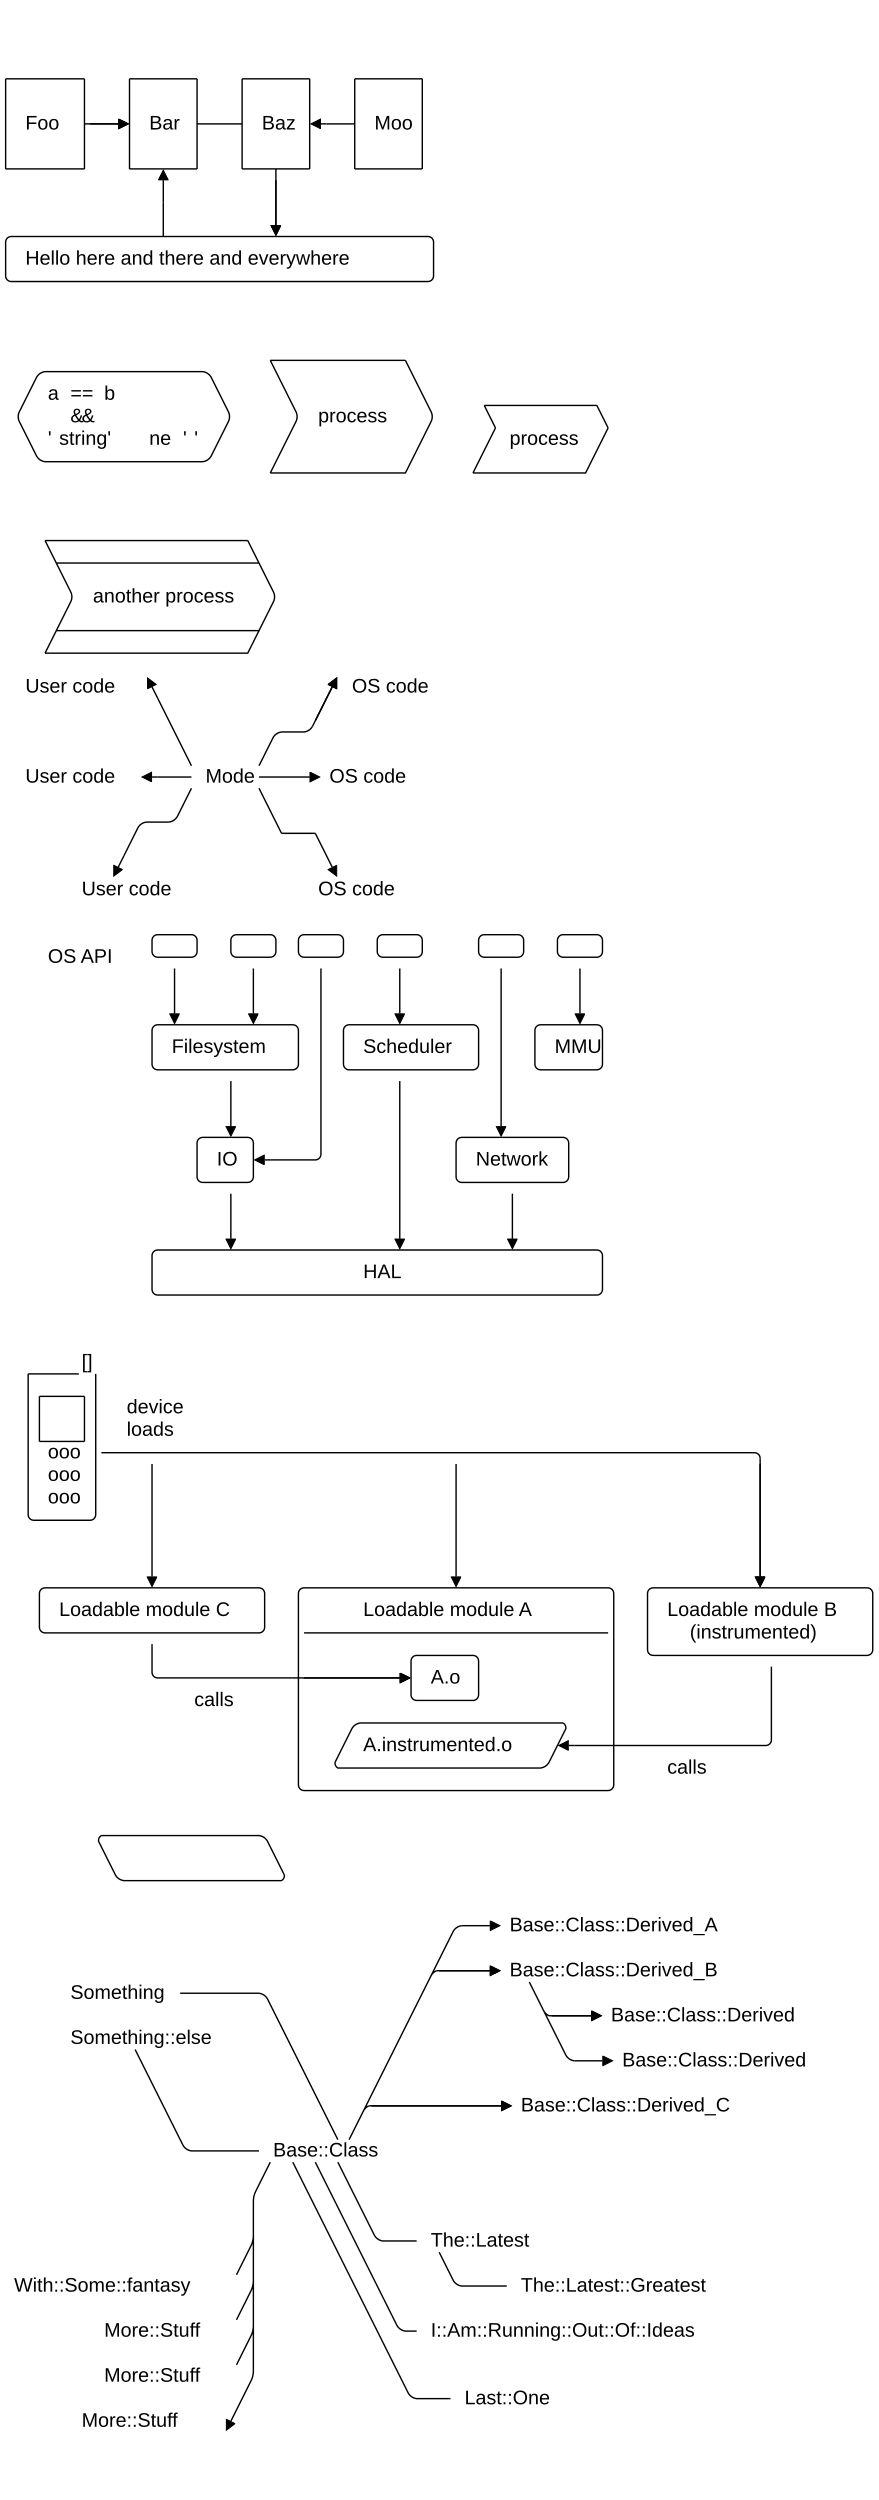
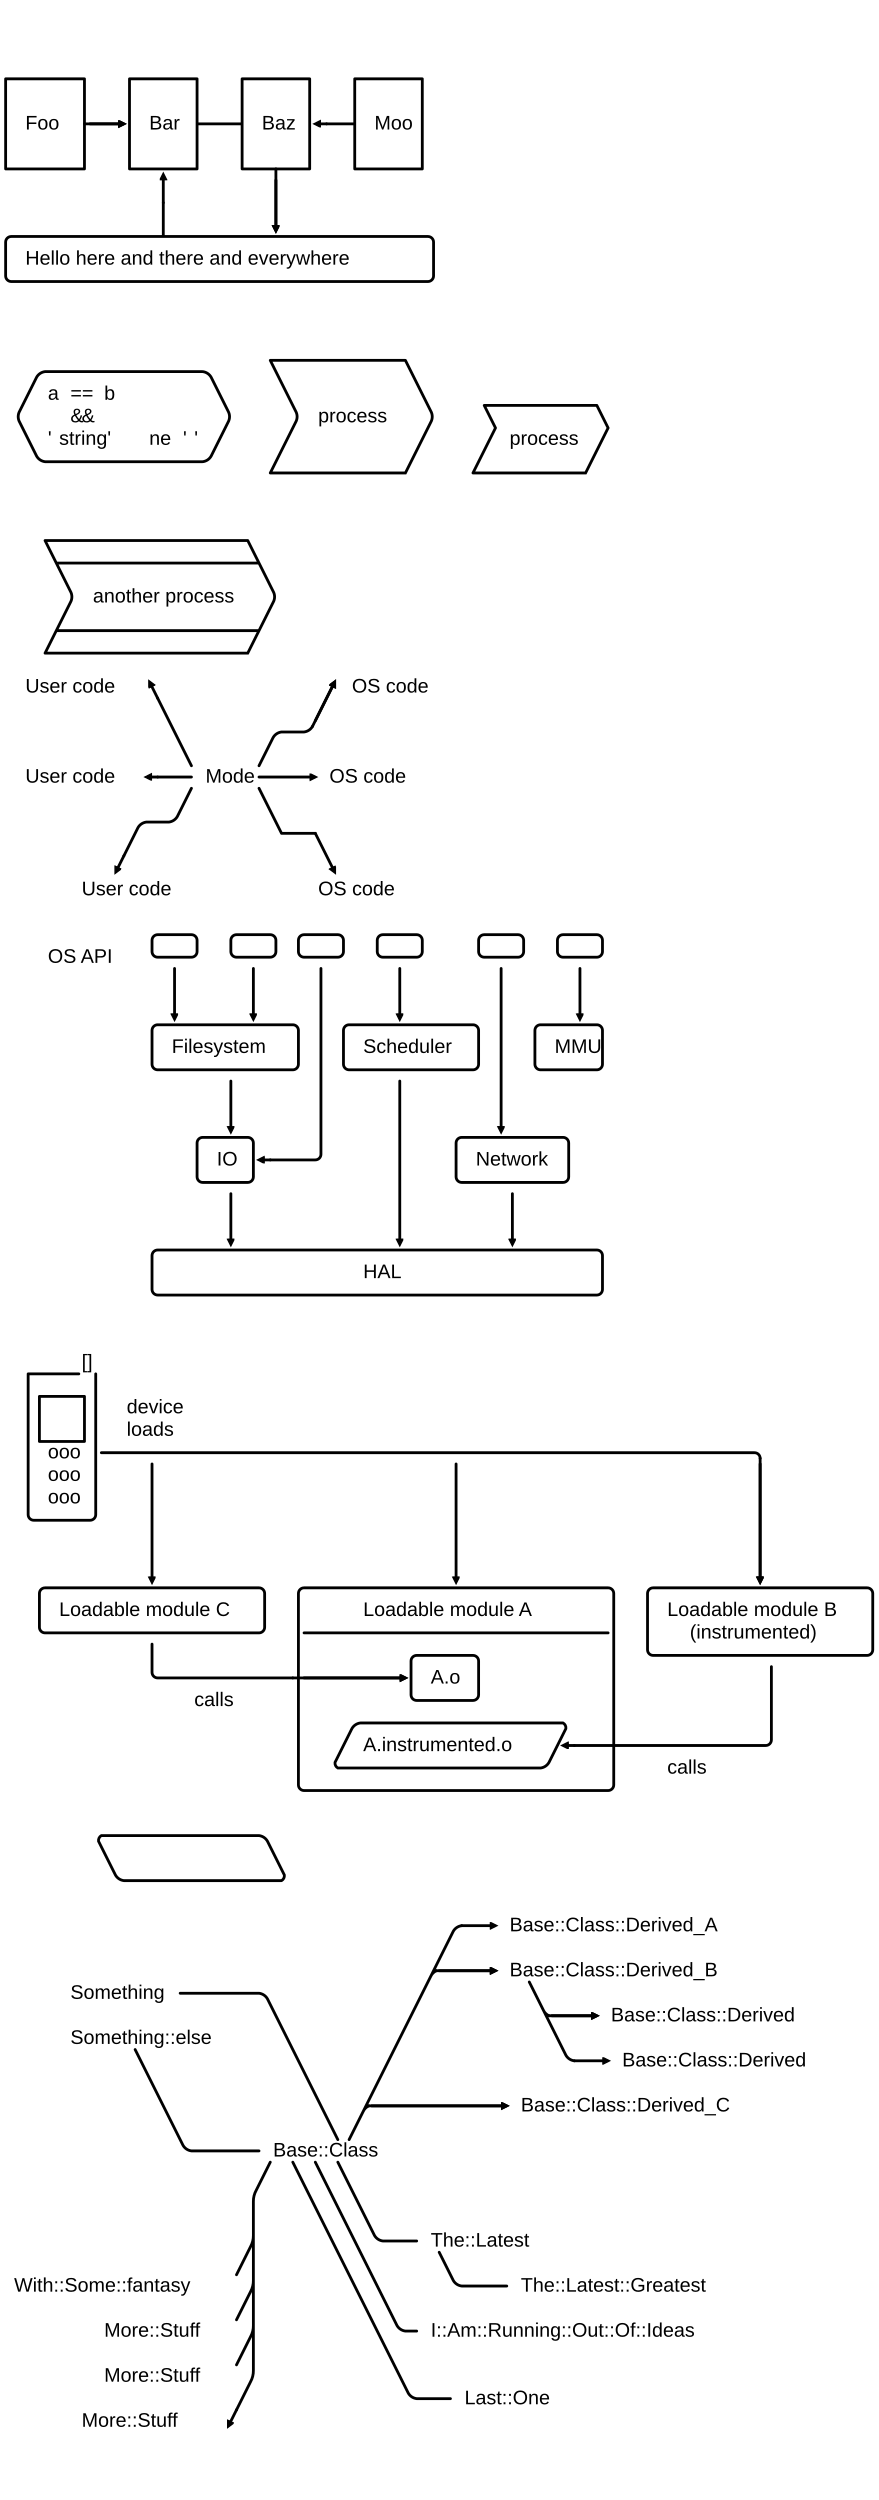
<svg xmlns="http://www.w3.org/2000/svg" font-family="Electrolize,Titillium Web, Trebuchet MS, Arial" font-size="14" height="1776" width="624">
  <defs>
-     <marker id="triangle" markerHeight="10" markerUnits="strokeWidth" markerWidth="10" orient="auto" refX="0" refY="5" viewBox="0 0 14 14">
+     <marker id="triangle" markerHeight="10" markerUnits="strokeWidth" markerWidth="10" orient="auto" refX="0" refY="5" viewBox="0 0 40 40">
      <path d="M 0 0 L 10 5 L 0 10 z" />
    </marker>
  </defs>
  <style>

      
    line, path {
      stroke: black;
-       stroke-width: 1;
+       stroke-width: 2;
+       stroke-opacity: 1;
+       fill-opacity: 1;
+       stroke-linecap: round;
+       stroke-linejoin: miter;
    }
      
    
</style>
  <path d=" M 4 56 L 4 112 M 4 56 L 56 56 M 8 56 L 56 56 M 60 56 L 60 80 M 60 56 L 56 56 M 92 56 L 92 112 M 92 56 L 136 56 M 96 56 L 136 56 M 140 56 L 140 80 M 140 56 L 136 56 M 172 56 L 172 80 M 172 56 L 216 56 M 176 56 L 216 56 M 220 56 L 220 112 M 220 56 L 216 56 M 252 56 L 252 80 M 252 56 L 296 56 M 256 56 L 296 56 M 300 56 L 300 112 M 300 56 L 296 56 M 4 64 L 4 112 M 60 64 L 60 80 M 92 64 L 92 112 M 140 64 L 140 80 M 172 64 L 172 80 M 220 64 L 220 112 M 252 64 L 252 80 M 300 64 L 300 112 M 60 80 L 60 112 M 140 80 L 140 112 M 140 88 L 168 88 M 144 88 L 168 88 M 172 80 L 172 112 M 172 88 L 168 88 M 232 88 L 248 88 M 252 80 L 252 112 M 252 88 L 248 88 M 60 96 L 60 112 M 140 96 L 140 112 M 172 96 L 172 112 M 252 96 L 252 112 M 4 120 L 4 112 M 4 120 L 56 120 M 8 120 L 56 120 M 60 120 L 60 112 M 60 120 L 56 120 M 92 120 L 92 112 M 92 120 L 136 120 M 96 120 L 136 120 M 140 120 L 140 112 M 140 120 L 136 120 M 172 120 L 172 112 M 172 120 L 192 120 M 176 120 L 192 120 L 216 120 M 200 120 L 216 120 M 220 120 L 220 112 M 220 120 L 216 120 M 252 120 L 252 112 M 252 120 L 296 120 M 256 120 L 296 120 M 300 120 L 300 112 M 300 120 L 296 120 M 116 144 L 116 160 M 4 172 L 4 192 M 8 168 A 4 4 0 0 0 4 172 M 8 168 L 112 168 M 116 168 L 116 160 M 112 168 L 304 168 M 120 168 L 304 168 M 308 172 L 308 192 M 308 172 A 4 4 0 0 0 304 168 M 4 176 L 4 192 M 308 176 L 308 192 M 4 192 L 4 196 A 4 4 0 0 0 8 200 L 304 200 M 308 192 L 308 196 M 304 200 A 4 4 0 0 0 308 196 M 192 256 L 288 256 M 24 272 L 26 268 M 32 264 A 8 8 0 0 0 26 268 M 32 264 L 144 264 M 152 272 L 150 268 A 8 8 0 0 0 144 264 M 192 256 L 208 288 M 288 256 L 304 288 M 16 288 L 24 272 M 152 272 L 160 288 M 344 288 L 424 288 M 16 288 L 14 292 M 16 304 L 14 300 M 14 292 A 8 8 0 0 0 14 300 M 160 288 L 162 292 M 160 304 L 162 300 A 8 8 0 0 0 162 292 M 208 288 L 210 292 M 208 304 L 210 300 A 8 8 0 0 0 210 292 M 304 288 L 306 292 M 304 304 L 306 300 A 8 8 0 0 0 306 292 M 344 288 L 352 304 M 424 288 L 432 304 M 16 304 L 24 320 M 152 320 L 160 304 M 24 320 L 26 324 A 8 8 0 0 0 32 328 L 144 328 M 150 324 L 160 304 M 144 328 A 8 8 0 0 0 150 324 M 192 336 L 208 304 M 208 336 L 192 336 M 208 336 L 288 336 L 304 304 M 336 336 L 352 304 M 352 336 L 336 336 M 352 336 L 416 336 L 432 304 M 32 384 L 176 384 M 32 384 L 48 416 M 40 400 L 184 400 M 176 384 L 192 416 M 48 416 L 50 420 M 48 432 L 50 428 A 8 8 0 0 0 50 420 M 192 416 L 194 420 M 192 432 L 194 428 A 8 8 0 0 0 194 420 M 56 448 L 40 448 M 56 448 L 184 448 M 32 464 L 48 432 M 48 464 L 32 464 M 48 464 L 176 464 L 192 432 M 112 496 L 136 544 M 192 528 L 194 524 M 200 520 A 8 8 0 0 0 194 524 M 200 520 L 216 520 A 8 8 0 0 0 222 516 M 184 544 L 192 528 M 112 552 L 136 552 M 128 576 L 136 560 M 184 560 L 200 592 M 96 592 L 98 588 M 104 584 A 8 8 0 0 0 98 588 M 104 584 L 120 584 M 126 580 L 136 560 M 120 584 A 8 8 0 0 0 126 580 M 200 592 L 224 592 M 88 608 L 96 592 M 112 664 A 4 4 0 0 0 108 668 L 108 672 M 112 664 L 136 664 M 140 668 A 4 4 0 0 0 136 664 M 140 668 L 140 672 M 168 664 A 4 4 0 0 0 164 668 L 164 672 M 168 664 L 192 664 M 196 668 A 4 4 0 0 0 192 664 M 196 668 L 196 672 M 216 664 A 4 4 0 0 0 212 668 L 212 672 M 216 664 L 240 664 M 244 668 A 4 4 0 0 0 240 664 M 244 668 L 244 672 M 272 664 A 4 4 0 0 0 268 668 L 268 672 M 272 664 L 296 664 M 300 668 A 4 4 0 0 0 296 664 M 300 668 L 300 672 M 344 664 A 4 4 0 0 0 340 668 L 340 672 M 344 664 L 368 664 M 372 668 A 4 4 0 0 0 368 664 M 372 668 L 372 672 M 400 664 A 4 4 0 0 0 396 668 L 396 672 M 400 664 L 424 664 M 428 668 A 4 4 0 0 0 424 664 M 428 668 L 428 672 M 108 676 A 4 4 0 0 0 112 680 M 108 672 L 108 676 M 112 680 L 136 680 A 4 4 0 0 0 140 676 M 140 672 L 140 676 M 164 676 A 4 4 0 0 0 168 680 M 164 672 L 164 676 M 168 680 L 192 680 A 4 4 0 0 0 196 676 M 196 672 L 196 676 M 212 676 A 4 4 0 0 0 216 680 M 212 672 L 212 676 M 216 680 L 240 680 A 4 4 0 0 0 244 676 M 244 672 L 244 676 M 268 676 A 4 4 0 0 0 272 680 M 268 672 L 268 676 M 272 680 L 296 680 A 4 4 0 0 0 300 676 M 300 672 L 300 676 M 340 676 A 4 4 0 0 0 344 680 M 340 672 L 340 676 M 344 680 L 368 680 A 4 4 0 0 0 372 676 M 372 672 L 372 676 M 396 676 A 4 4 0 0 0 400 680 M 396 672 L 396 676 M 400 680 L 424 680 A 4 4 0 0 0 428 676 M 428 672 L 428 676 M 228 688 L 228 816 M 108 732 L 108 752 M 112 728 A 4 4 0 0 0 108 732 M 112 728 L 208 728 M 212 732 L 212 752 M 212 732 A 4 4 0 0 0 208 728 M 244 732 L 244 752 M 248 728 A 4 4 0 0 0 244 732 M 248 728 L 336 728 M 340 732 L 340 752 M 340 732 A 4 4 0 0 0 336 728 M 380 732 L 380 752 M 384 728 A 4 4 0 0 0 380 732 M 384 728 L 424 728 M 428 732 L 428 752 M 428 732 A 4 4 0 0 0 424 728 M 108 736 L 108 752 M 212 736 L 212 752 M 244 736 L 244 752 M 340 736 L 340 752 M 380 736 L 380 752 M 428 736 L 428 752 M 108 752 L 108 756 A 4 4 0 0 0 112 760 L 208 760 M 212 752 L 212 756 M 208 760 A 4 4 0 0 0 212 756 M 244 752 L 244 756 A 4 4 0 0 0 248 760 L 336 760 M 340 752 L 340 756 M 336 760 A 4 4 0 0 0 340 756 M 380 752 L 380 756 A 4 4 0 0 0 384 760 L 424 760 M 428 752 L 428 756 M 424 760 A 4 4 0 0 0 428 756 M 140 812 L 140 832 M 144 808 A 4 4 0 0 0 140 812 M 144 808 L 176 808 M 180 812 L 180 832 M 180 812 A 4 4 0 0 0 176 808 M 324 812 L 324 832 M 328 808 A 4 4 0 0 0 324 812 M 328 808 L 400 808 M 404 812 L 404 832 M 404 812 A 4 4 0 0 0 400 808 M 140 816 L 140 832 M 180 816 L 180 832 M 192 824 L 224 824 M 228 816 L 228 820 M 224 824 A 4 4 0 0 0 228 820 M 324 816 L 324 832 M 404 816 L 404 832 M 140 832 L 140 836 A 4 4 0 0 0 144 840 L 176 840 M 180 832 L 180 836 M 176 840 A 4 4 0 0 0 180 836 M 324 832 L 324 836 A 4 4 0 0 0 328 840 L 400 840 M 404 832 L 404 836 M 400 840 A 4 4 0 0 0 404 836 M 108 892 L 108 912 M 112 888 A 4 4 0 0 0 108 892 M 112 888 L 424 888 M 428 892 L 428 912 M 428 892 A 4 4 0 0 0 424 888 M 108 896 L 108 912 M 428 896 L 428 912 M 108 912 L 108 916 A 4 4 0 0 0 112 920 L 424 920 M 428 912 L 428 916 M 424 920 A 4 4 0 0 0 428 916 M 32 976 L 20 976 M 32 976 L 56 976 M 20 976 L 20 1072 M 40 992 L 28 992 M 40 992 L 60 992 M 68 976 L 68 1072 M 28 992 L 28 1024 M 60 992 L 60 1024 M 40 1024 L 28 1024 M 40 1024 L 60 1024 M 72 1032 L 536 1032 M 540 1036 A 4 4 0 0 0 536 1032 M 20 1072 L 20 1076 A 4 4 0 0 0 24 1080 L 64 1080 M 68 1072 L 68 1076 M 64 1080 A 4 4 0 0 0 68 1076 M 28 1132 L 28 1152 M 32 1128 A 4 4 0 0 0 28 1132 M 32 1128 L 184 1128 M 188 1132 L 188 1152 M 188 1132 A 4 4 0 0 0 184 1128 M 212 1132 L 212 1184 M 216 1128 A 4 4 0 0 0 212 1132 M 216 1128 L 432 1128 M 436 1132 L 436 1232 M 436 1132 A 4 4 0 0 0 432 1128 M 460 1132 L 460 1168 M 464 1128 A 4 4 0 0 0 460 1132 M 464 1128 L 616 1128 M 620 1132 L 620 1168 M 620 1132 A 4 4 0 0 0 616 1128 M 28 1136 L 28 1152 M 188 1136 L 188 1152 M 212 1136 L 212 1184 M 436 1136 L 436 1232 M 460 1136 L 460 1168 M 620 1136 L 620 1168 M 28 1152 L 28 1156 A 4 4 0 0 0 32 1160 L 184 1160 M 188 1152 L 188 1156 M 184 1160 A 4 4 0 0 0 188 1156 M 216 1160 L 432 1160 M 108 1168 L 108 1184 M 292 1180 L 292 1200 M 296 1176 A 4 4 0 0 0 292 1180 M 296 1176 L 336 1176 M 340 1180 L 340 1200 M 340 1180 A 4 4 0 0 0 336 1176 M 460 1168 L 460 1172 A 4 4 0 0 0 464 1176 L 616 1176 M 620 1168 L 620 1172 M 616 1176 A 4 4 0 0 0 620 1172 M 108 1184 L 108 1188 A 4 4 0 0 0 112 1192 L 208 1192 M 212 1184 L 212 1264 M 292 1184 L 292 1200 M 340 1184 L 340 1200 M 548 1184 L 548 1232 M 212 1200 L 212 1264 M 292 1200 L 292 1204 A 4 4 0 0 0 296 1208 L 336 1208 M 340 1200 L 340 1204 M 336 1208 A 4 4 0 0 0 340 1204 M 248 1232 L 250 1228 M 256 1224 A 8 8 0 0 0 250 1228 M 256 1224 L 400 1224 M 400 1232 L 402 1228 A 4 4 0 0 0 400 1224 M 240 1248 L 248 1232 M 392 1248 L 400 1232 M 408 1240 L 432 1240 M 436 1232 L 436 1264 M 432 1240 L 544 1240 M 440 1240 L 544 1240 M 548 1232 L 548 1236 M 544 1240 A 4 4 0 0 0 548 1236 M 238 1252 L 248 1232 M 238 1252 A 4 4 0 0 0 240 1256 L 384 1256 M 390 1252 L 400 1232 M 384 1256 A 8 8 0 0 0 390 1252 M 436 1248 L 436 1264 M 212 1264 L 212 1268 A 4 4 0 0 0 216 1272 L 432 1272 M 436 1264 L 436 1268 M 432 1272 A 4 4 0 0 0 436 1268 M 72 1312 L 70 1308 M 72 1304 A 4 4 0 0 0 70 1308 M 72 1304 L 184 1304 M 192 1312 L 190 1308 A 8 8 0 0 0 184 1304 M 72 1312 L 80 1328 M 192 1312 L 200 1328 M 80 1328 L 82 1332 A 8 8 0 0 0 88 1336 L 200 1336 M 200 1328 L 202 1332 M 200 1336 A 4 4 0 0 0 202 1332 M 320 1376 L 322 1372 M 328 1368 A 8 8 0 0 0 322 1372 M 312 1392 L 320 1376 M 304 1408 L 320 1376 M 310 1400 A 8 8 0 0 0 306 1404 M 128 1416 L 184 1416 M 192 1424 L 190 1420 A 8 8 0 0 0 184 1416 M 376 1408 L 384 1424 M 192 1424 L 240 1520 M 384 1424 L 400 1456 M 386 1428 A 8 8 0 0 0 390 1432 M 392 1440 L 400 1456 M 96 1456 L 128 1520 M 400 1456 L 402 1460 A 8 8 0 0 0 408 1464 M 264 1488 L 304 1408 M 256 1504 L 304 1408 M 262 1496 A 8 8 0 0 0 258 1500 M 248 1520 L 256 1504 M 128 1520 L 130 1524 A 8 8 0 0 0 136 1528 L 184 1528 M 184 1552 L 192 1536 M 208 1536 L 288 1696 M 224 1536 L 280 1648 M 240 1536 L 264 1584 M 184 1552 L 182 1556 M 180 1568 L 180 1564 M 182 1556 A 16 16 0 0 0 180 1564 M 180 1568 L 180 1584 L 180 1616 M 176 1600 L 178 1596 A 16 16 0 0 0 180 1588 M 264 1584 L 266 1588 A 8 8 0 0 0 272 1592 L 296 1592 M 168 1616 L 176 1600 M 180 1600 L 180 1616 M 312 1600 L 320 1616 M 180 1616 L 180 1648 M 176 1632 L 178 1628 A 16 16 0 0 0 180 1620 M 320 1616 L 322 1620 A 8 8 0 0 0 328 1624 L 360 1624 M 168 1648 L 176 1632 M 180 1632 L 180 1648 L 180 1680 M 176 1664 L 178 1660 A 16 16 0 0 0 180 1652 M 280 1648 L 282 1652 A 8 8 0 0 0 288 1656 L 296 1656 M 168 1680 L 176 1664 M 180 1664 L 180 1680 L 180 1684 M 176 1696 L 178 1692 A 16 16 0 0 0 180 1684 M 168 1712 L 176 1696 M 288 1696 L 290 1700 A 8 8 0 0 0 296 1704 L 320 1704" fill="none" />
  <path d="" fill="none" stroke-dasharray="3 3" />
  <line marker-end="url(#triangle)" x1="60" x2="84" y1="88" y2="88" />
  <line marker-end="url(#triangle)" x1="64" x2="84" y1="88" y2="88" />
  <line marker-end="url(#triangle)" x1="232" x2="228" y1="88" y2="88" />
  <line marker-end="url(#triangle)" x1="196" x2="196" y1="120" y2="160" />
  <line marker-end="url(#triangle)" x1="116" x2="116" y1="144" y2="128" />
  <line marker-end="url(#triangle)" x1="196" x2="196" y1="128" y2="160" />
  <line marker-end="url(#triangle)" x1="112" x2="108" y1="496" y2="488" />
  <line marker-end="url(#triangle)" x1="224" x2="236" y1="512" y2="488" />
  <line marker-end="url(#triangle)" x1="222" x2="236" y1="516" y2="488" />
  <line marker-end="url(#triangle)" x1="112" x2="108" y1="552" y2="552" />
  <line marker-end="url(#triangle)" x1="184" x2="220" y1="552" y2="552" />
  <line marker-end="url(#triangle)" x1="224" x2="236" y1="592" y2="616" />
  <line marker-end="url(#triangle)" x1="88" x2="84" y1="608" y2="616" />
  <line marker-end="url(#triangle)" x1="124" x2="124" y1="688" y2="720" />
  <line marker-end="url(#triangle)" x1="180" x2="180" y1="688" y2="720" />
  <line marker-end="url(#triangle)" x1="284" x2="284" y1="688" y2="720" />
  <line marker-end="url(#triangle)" x1="356" x2="356" y1="688" y2="800" />
  <line marker-end="url(#triangle)" x1="412" x2="412" y1="688" y2="720" />
  <line marker-end="url(#triangle)" x1="164" x2="164" y1="768" y2="800" />
  <line marker-end="url(#triangle)" x1="284" x2="284" y1="768" y2="880" />
  <line marker-end="url(#triangle)" x1="192" x2="188" y1="824" y2="824" />
  <line marker-end="url(#triangle)" x1="164" x2="164" y1="848" y2="880" />
  <line marker-end="url(#triangle)" x1="364" x2="364" y1="848" y2="880" />
  <line marker-end="url(#triangle)" x1="540" x2="540" y1="1036" y2="1120" />
  <line marker-end="url(#triangle)" x1="108" x2="108" y1="1040" y2="1120" />
  <line marker-end="url(#triangle)" x1="324" x2="324" y1="1040" y2="1120" />
  <line marker-end="url(#triangle)" x1="540" x2="540" y1="1040" y2="1120" />
  <line marker-end="url(#triangle)" x1="208" x2="284" y1="1192" y2="1192" />
  <line marker-end="url(#triangle)" x1="216" x2="284" y1="1192" y2="1192" />
  <line marker-end="url(#triangle)" x1="408" x2="404" y1="1240" y2="1240" />
  <line marker-end="url(#triangle)" x1="328" x2="348" y1="1368" y2="1368" />
  <line marker-end="url(#triangle)" x1="310" x2="348" y1="1400" y2="1400" />
  <line marker-end="url(#triangle)" x1="312" x2="348" y1="1400" y2="1400" />
  <line marker-end="url(#triangle)" x1="390" x2="420" y1="1432" y2="1432" />
  <line marker-end="url(#triangle)" x1="392" x2="420" y1="1432" y2="1432" />
  <line marker-end="url(#triangle)" x1="408" x2="428" y1="1464" y2="1464" />
  <line marker-end="url(#triangle)" x1="262" x2="356" y1="1496" y2="1496" />
  <line marker-end="url(#triangle)" x1="264" x2="356" y1="1496" y2="1496" />
  <line marker-end="url(#triangle)" x1="168" x2="164" y1="1712" y2="1720" />
  <text x="18" y="92">
Foo
</text>
  <text x="106" y="92">
Bar
</text>
  <text x="186" y="92">
Baz
</text>
  <text x="266" y="92">
Moo
</text>
  <text x="18" y="188">
Hello here and there and everywhere
</text>
  <text x="34" y="284">
a
</text>
  <text x="50" y="284">
==
</text>
  <text x="74" y="284">
b
</text>
  <text x="50" y="300">
&amp;
</text>
  <text x="58" y="300">
&amp;
</text>
  <text x="226" y="300">
process
</text>
  <text x="34" y="316">
'
</text>
  <text x="42" y="316">
string'
</text>
  <text x="106" y="316">
ne
</text>
  <text x="130" y="316">
'
</text>
  <text x="138" y="316">
'
</text>
  <text x="362" y="316">
process
</text>
  <text x="66" y="428">
another process
</text>
  <text x="18" y="492">
User code
</text>
  <text x="250" y="492">
OS code
</text>
  <text x="18" y="556">
User code
</text>
  <text x="146" y="556">
Mode
</text>
  <text x="234" y="556">
OS code
</text>
  <text x="58" y="636">
User code
</text>
  <text x="226" y="636">
OS code
</text>
  <text x="34" y="684">
OS API
</text>
  <text x="122" y="748">
Filesystem
</text>
  <text x="258" y="748">
Scheduler
</text>
  <text x="394" y="748">
MMU
</text>
  <text x="154" y="828">
IO
</text>
  <text x="338" y="828">
Network
</text>
  <text x="258" y="908">
HAL
</text>
  <text x="58" y="972">
[]
</text>
  <text x="90" y="1004">
device
</text>
  <text x="90" y="1020">
loads
</text>
  <text x="34" y="1036">
ooo
</text>
  <text x="34" y="1052">
ooo
</text>
  <text x="34" y="1068">
ooo
</text>
  <text x="42" y="1148">
Loadable module C
</text>
  <text x="258" y="1148">
Loadable module A
</text>
  <text x="474" y="1148">
Loadable module B
</text>
  <text x="490" y="1164">
(instrumented)
</text>
  <text x="306" y="1196">
A.o
</text>
  <text x="138" y="1212">
calls
</text>
  <text x="258" y="1244">
A.instrumented.o
</text>
  <text x="474" y="1260">
calls
</text>
  <text x="362" y="1372">
Base::Class::Derived_A
</text>
  <text x="362" y="1404">
Base::Class::Derived_B
</text>
  <text x="50" y="1420">
Something
</text>
  <text x="434" y="1436">
Base::Class::Derived
</text>
  <text x="50" y="1452">
Something::else
</text>
  <text x="442" y="1468">
Base::Class::Derived
</text>
  <text x="370" y="1500">
Base::Class::Derived_C
</text>
  <text x="194" y="1532">
Base::Class
</text>
  <text x="306" y="1596">
The::Latest
</text>
  <text x="10" y="1628">
With::Some::fantasy
</text>
  <text x="370" y="1628">
The::Latest::Greatest
</text>
  <text x="74" y="1660">
More::Stuff
</text>
  <text x="306" y="1660">
I::Am::Running::Out::Of::Ideas
</text>
  <text x="74" y="1692">
More::Stuff
</text>
  <text x="330" y="1708">
Last::One
</text>
  <text x="58" y="1724">
More::Stuff
</text>
</svg>
